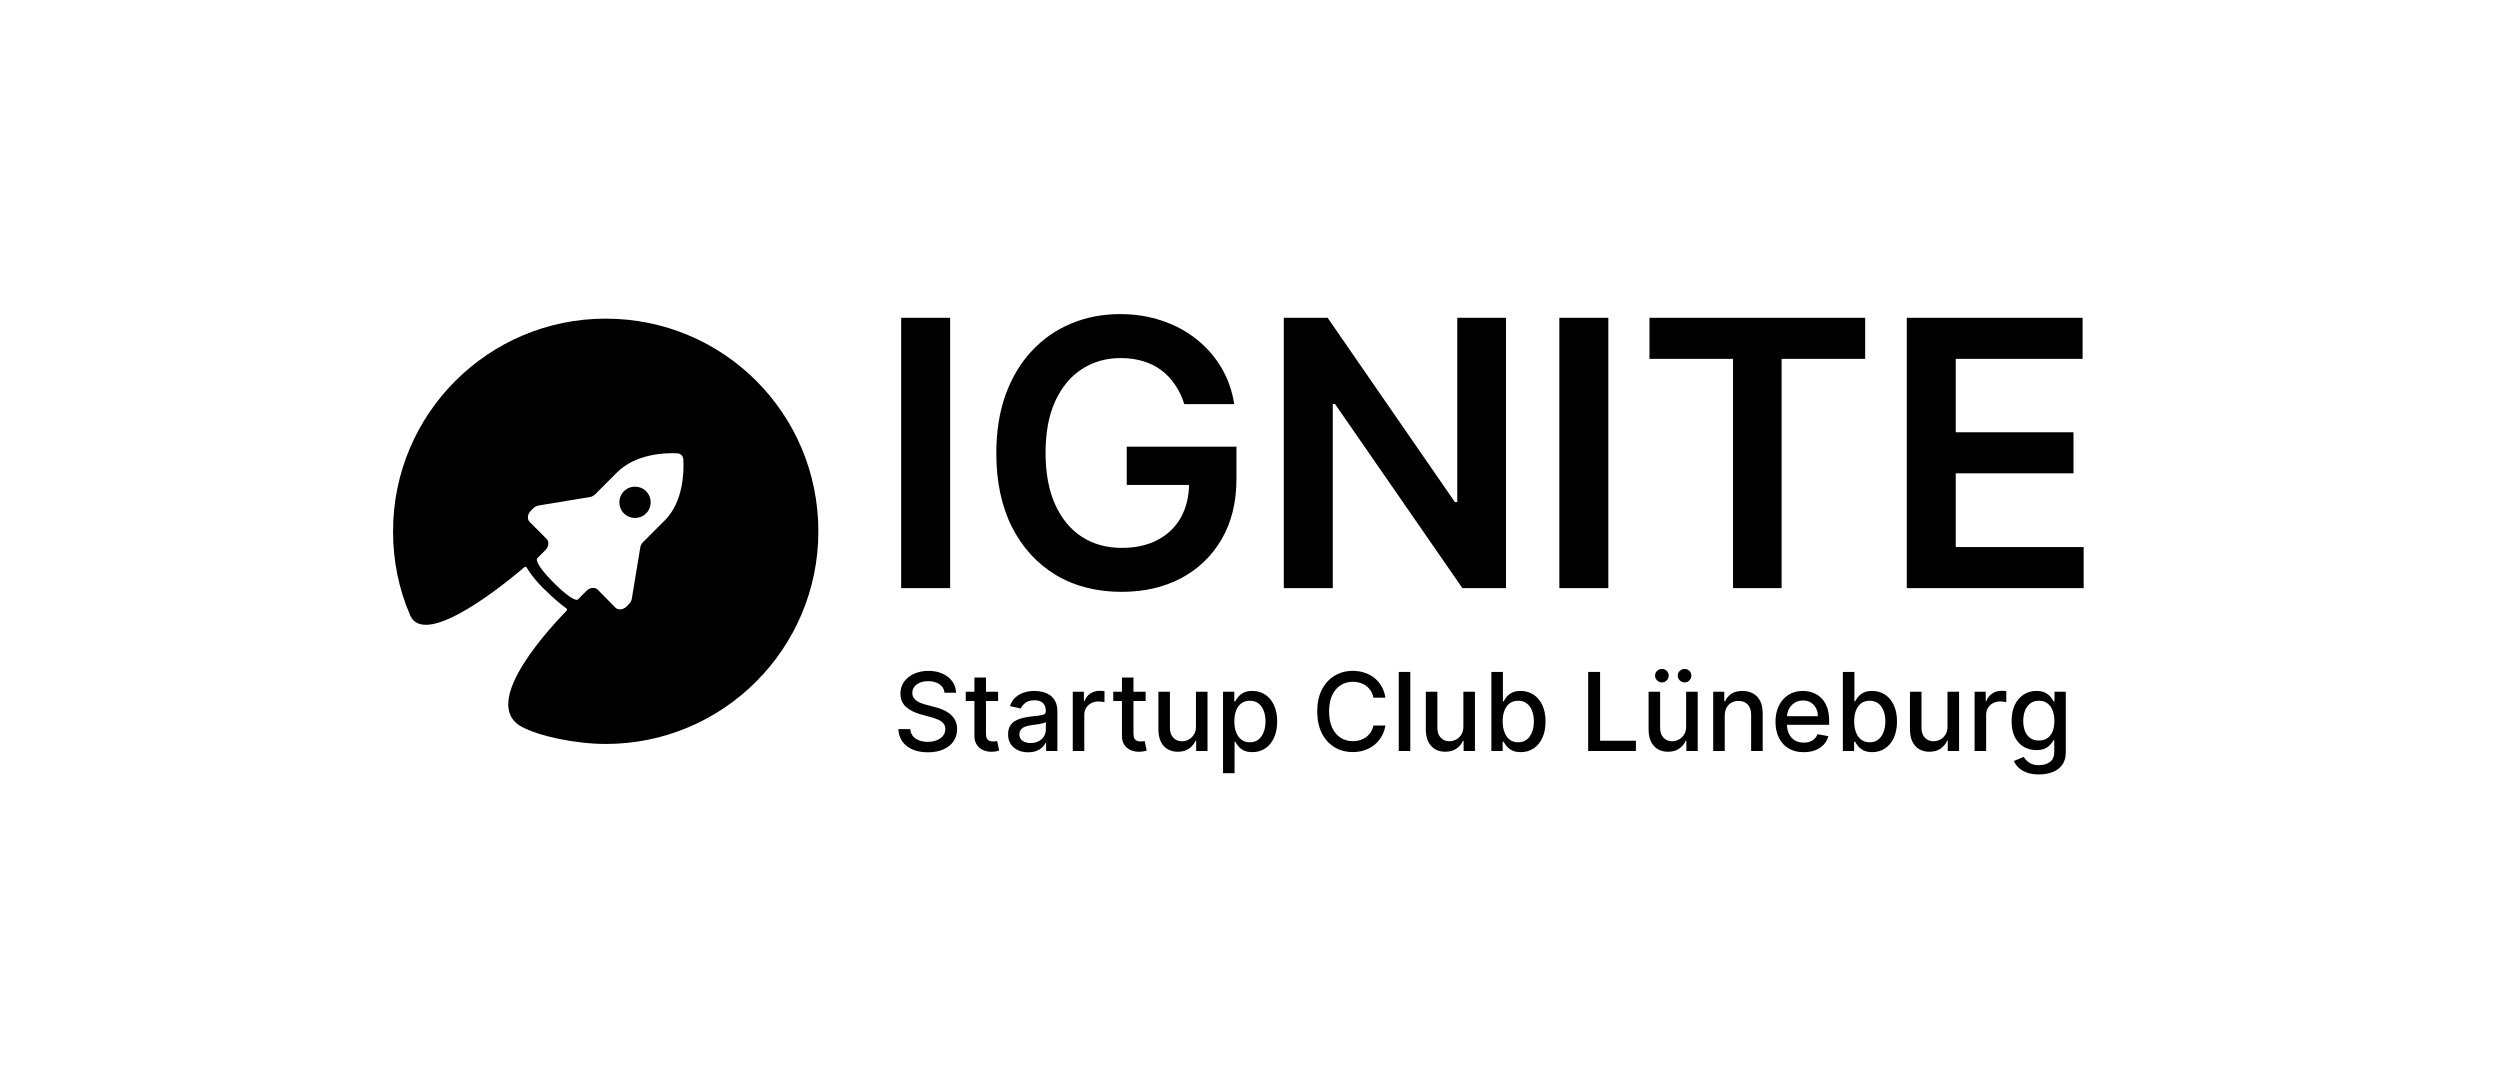
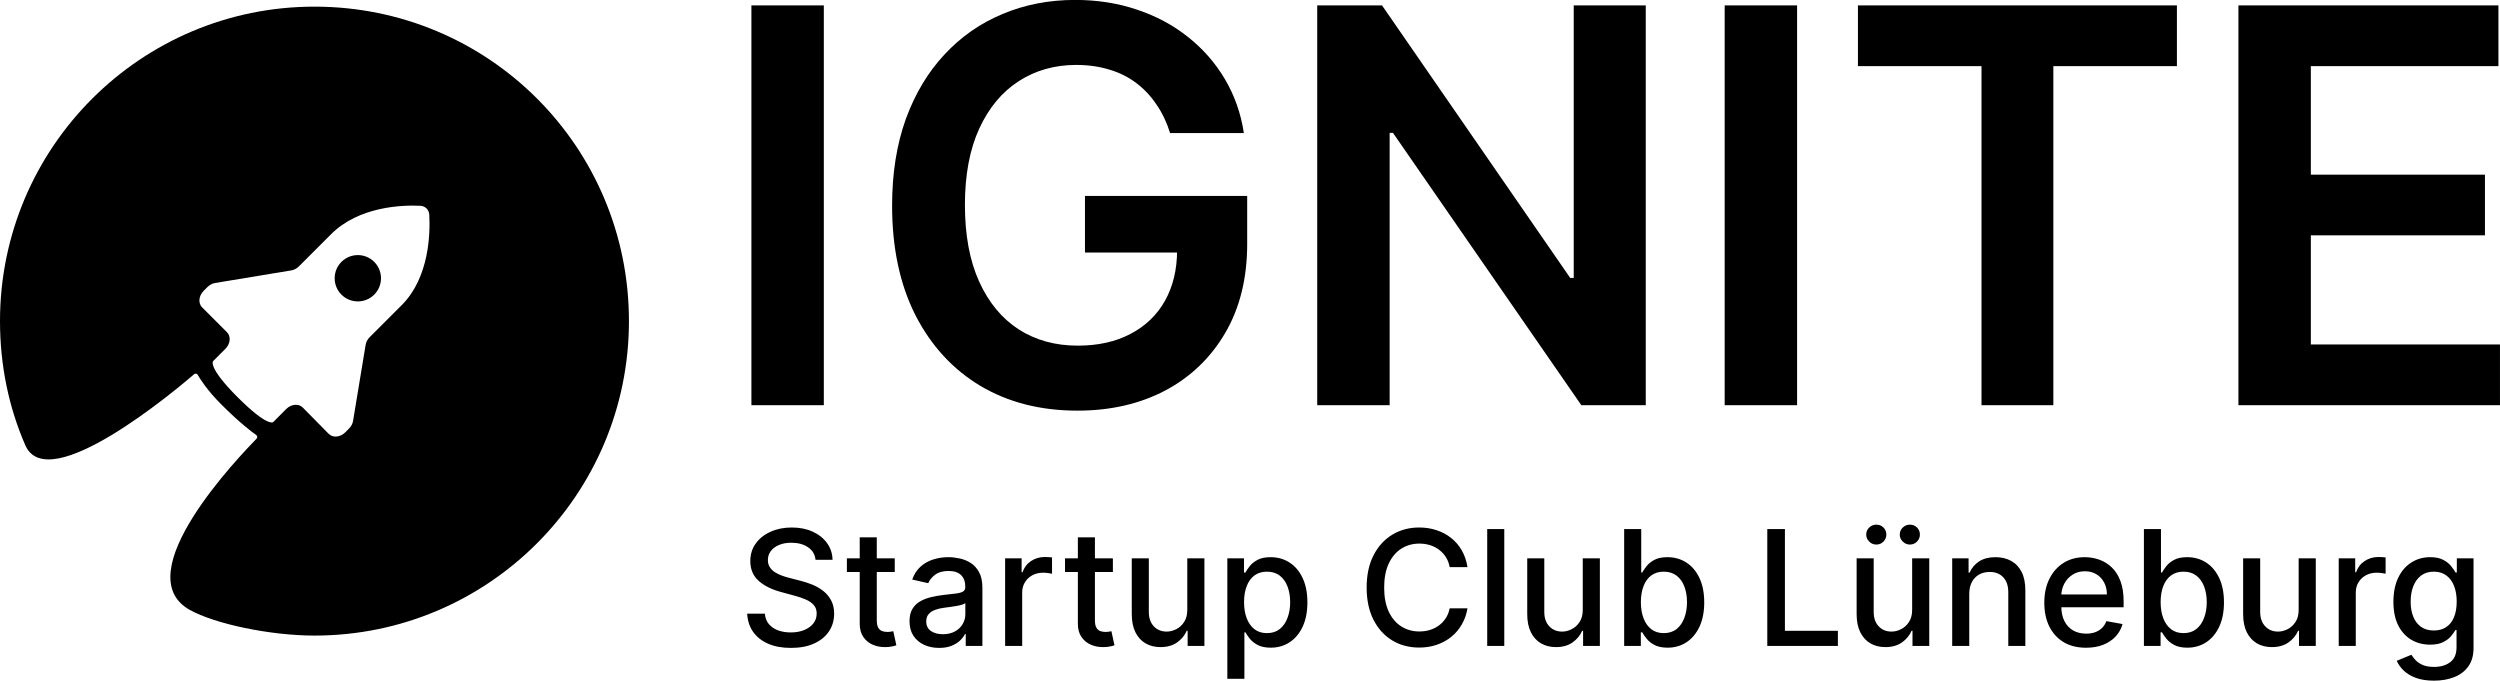
- <svg xmlns="http://www.w3.org/2000/svg" width="1781" height="768" viewBox="0 0 1781 768" fill="none">
+ <svg xmlns="http://www.w3.org/2000/svg" width="1204.4" height="328" viewBox="280 223.8 1204.4 328" fill="none">
  <path d="M672.894 493.487C672.601 490.885 671.391 488.869 669.265 487.439C667.139 485.991 664.463 485.267 661.237 485.267C658.928 485.267 656.93 485.634 655.244 486.367C653.558 487.082 652.248 488.072 651.313 489.336C650.397 490.583 649.938 492.003 649.938 493.597C649.938 494.935 650.25 496.09 650.873 497.061C651.515 498.033 652.348 498.848 653.375 499.508C654.419 500.15 655.537 500.69 656.729 501.13C657.92 501.552 659.066 501.9 660.165 502.175L665.664 503.604C667.46 504.044 669.302 504.64 671.189 505.391C673.077 506.143 674.828 507.133 676.44 508.36C678.053 509.588 679.354 511.11 680.344 512.924C681.352 514.739 681.856 516.91 681.856 519.44C681.856 522.629 681.031 525.46 679.382 527.935C677.751 530.409 675.377 532.361 672.262 533.79C669.164 535.22 665.416 535.935 661.017 535.935C656.802 535.935 653.155 535.266 650.076 533.928C646.997 532.59 644.587 530.693 642.845 528.237C641.104 525.763 640.142 522.83 639.959 519.44H648.481C648.646 521.474 649.306 523.169 650.461 524.526C651.634 525.864 653.127 526.862 654.942 527.522C656.775 528.164 658.781 528.484 660.963 528.484C663.363 528.484 665.499 528.109 667.368 527.357C669.256 526.588 670.74 525.525 671.822 524.168C672.903 522.794 673.444 521.19 673.444 519.357C673.444 517.689 672.967 516.324 672.014 515.261C671.079 514.198 669.806 513.318 668.193 512.622C666.598 511.925 664.793 511.311 662.777 510.78L656.124 508.965C651.615 507.737 648.041 505.932 645.402 503.549C642.781 501.167 641.471 498.014 641.471 494.092C641.471 490.848 642.351 488.017 644.11 485.597C645.87 483.178 648.252 481.299 651.258 479.962C654.264 478.605 657.654 477.927 661.43 477.927C665.242 477.927 668.605 478.596 671.519 479.934C674.452 481.272 676.761 483.114 678.447 485.46C680.133 487.788 681.013 490.463 681.086 493.487H672.894ZM711.059 492.773V499.371H687.994V492.773H711.059ZM694.179 482.656H702.399V522.601C702.399 524.196 702.638 525.396 703.114 526.203C703.591 526.991 704.205 527.531 704.956 527.825C705.726 528.1 706.56 528.237 707.458 528.237C708.118 528.237 708.695 528.191 709.19 528.1C709.685 528.008 710.07 527.935 710.345 527.88L711.829 534.67C711.353 534.853 710.674 535.037 709.795 535.22C708.915 535.422 707.815 535.532 706.496 535.55C704.333 535.586 702.317 535.202 700.448 534.395C698.578 533.589 697.066 532.342 695.911 530.656C694.757 528.97 694.179 526.853 694.179 524.306V482.656ZM732.441 535.935C729.765 535.935 727.346 535.44 725.183 534.45C723.021 533.442 721.307 531.985 720.042 530.079C718.796 528.173 718.173 525.836 718.173 523.069C718.173 520.686 718.631 518.725 719.547 517.185C720.464 515.646 721.701 514.427 723.259 513.529C724.817 512.631 726.558 511.953 728.482 511.495C730.407 511.036 732.368 510.688 734.365 510.45C736.895 510.157 738.947 509.918 740.524 509.735C742.1 509.533 743.245 509.213 743.96 508.773C744.675 508.333 745.032 507.618 745.032 506.629V506.436C745.032 504.035 744.354 502.175 742.998 500.855C741.66 499.536 739.662 498.876 737.005 498.876C734.237 498.876 732.056 499.49 730.462 500.718C728.885 501.927 727.795 503.275 727.19 504.759L719.465 503C720.381 500.434 721.719 498.363 723.479 496.786C725.257 495.192 727.3 494.037 729.609 493.323C731.919 492.589 734.347 492.223 736.895 492.223C738.581 492.223 740.368 492.424 742.256 492.828C744.162 493.213 745.939 493.927 747.589 494.972C749.257 496.017 750.622 497.51 751.685 499.453C752.748 501.378 753.28 503.879 753.28 506.958V535H745.252V529.227H744.922C744.391 530.29 743.594 531.334 742.531 532.361C741.467 533.387 740.102 534.239 738.434 534.918C736.766 535.596 734.769 535.935 732.441 535.935ZM734.228 529.337C736.501 529.337 738.443 528.888 740.056 527.99C741.687 527.092 742.925 525.919 743.768 524.471C744.629 523.004 745.06 521.437 745.06 519.77V514.326C744.767 514.619 744.198 514.894 743.355 515.151C742.531 515.389 741.587 515.6 740.524 515.783C739.461 515.948 738.425 516.104 737.417 516.251C736.409 516.379 735.566 516.489 734.888 516.581C733.293 516.782 731.836 517.121 730.517 517.598C729.215 518.074 728.171 518.762 727.383 519.66C726.613 520.539 726.228 521.712 726.228 523.179C726.228 525.213 726.979 526.752 728.482 527.797C729.985 528.824 731.9 529.337 734.228 529.337ZM764.228 535V492.773H772.173V499.481H772.613C773.383 497.208 774.739 495.421 776.682 494.12C778.643 492.8 780.861 492.14 783.335 492.14C783.848 492.14 784.453 492.159 785.15 492.195C785.864 492.232 786.423 492.278 786.827 492.333V500.195C786.497 500.104 785.91 500.003 785.067 499.893C784.224 499.765 783.381 499.701 782.538 499.701C780.595 499.701 778.863 500.113 777.342 500.938C775.839 501.744 774.648 502.871 773.768 504.319C772.888 505.749 772.448 507.38 772.448 509.213V535H764.228ZM816.147 492.773V499.371H793.081V492.773H816.147ZM799.267 482.656H807.487V522.601C807.487 524.196 807.725 525.396 808.201 526.203C808.678 526.991 809.292 527.531 810.043 527.825C810.813 528.1 811.647 528.237 812.545 528.237C813.205 528.237 813.782 528.191 814.277 528.1C814.772 528.008 815.157 527.935 815.432 527.88L816.916 534.67C816.44 534.853 815.762 535.037 814.882 535.22C814.002 535.422 812.903 535.532 811.583 535.55C809.42 535.586 807.404 535.202 805.535 534.395C803.665 533.589 802.153 532.342 800.999 530.656C799.844 528.97 799.267 526.853 799.267 524.306V482.656ZM851.989 517.488V492.773H860.236V535H852.154V527.687H851.714C850.743 529.942 849.185 531.82 847.04 533.323C844.914 534.808 842.266 535.55 839.095 535.55C836.383 535.55 833.982 534.954 831.892 533.763C829.821 532.553 828.19 530.766 826.999 528.402C825.826 526.038 825.239 523.114 825.239 519.632V492.773H833.459V518.642C833.459 521.52 834.257 523.811 835.851 525.515C837.446 527.22 839.517 528.072 842.064 528.072C843.604 528.072 845.134 527.687 846.656 526.917C848.195 526.148 849.469 524.984 850.477 523.426C851.503 521.868 852.007 519.889 851.989 517.488ZM871.281 550.835V492.773H879.309V499.618H879.996C880.473 498.738 881.16 497.721 882.058 496.567C882.956 495.412 884.202 494.404 885.797 493.542C887.391 492.663 889.499 492.223 892.12 492.223C895.529 492.223 898.571 493.084 901.247 494.807C903.923 496.53 906.022 499.013 907.543 502.257C909.082 505.501 909.852 509.405 909.852 513.969C909.852 518.532 909.092 522.445 907.57 525.708C906.049 528.952 903.96 531.454 901.302 533.213C898.645 534.954 895.611 535.825 892.202 535.825C889.637 535.825 887.538 535.394 885.907 534.533C884.294 533.671 883.029 532.663 882.113 531.509C881.197 530.354 880.491 529.328 879.996 528.429H879.501V550.835H871.281ZM879.336 513.886C879.336 516.855 879.767 519.458 880.628 521.694C881.49 523.93 882.736 525.68 884.367 526.945C885.998 528.191 887.996 528.814 890.36 528.814C892.816 528.814 894.869 528.164 896.519 526.862C898.168 525.543 899.414 523.756 900.258 521.502C901.119 519.247 901.55 516.709 901.55 513.886C901.55 511.101 901.128 508.599 900.285 506.381C899.46 504.163 898.214 502.413 896.546 501.13C894.897 499.847 892.835 499.206 890.36 499.206C887.978 499.206 885.962 499.82 884.312 501.048C882.681 502.276 881.444 503.989 880.601 506.189C879.758 508.388 879.336 510.954 879.336 513.886ZM986.973 497.006H978.396C978.066 495.174 977.452 493.561 976.554 492.168C975.656 490.775 974.556 489.593 973.255 488.621C971.954 487.65 970.497 486.917 968.884 486.422C967.289 485.927 965.594 485.68 963.798 485.68C960.554 485.68 957.649 486.495 955.083 488.127C952.535 489.758 950.519 492.15 949.035 495.302C947.569 498.454 946.835 502.303 946.835 506.848C946.835 511.43 947.569 515.298 949.035 518.45C950.519 521.602 952.545 523.985 955.11 525.598C957.676 527.211 960.563 528.017 963.77 528.017C965.548 528.017 967.234 527.779 968.829 527.302C970.442 526.807 971.899 526.084 973.2 525.13C974.501 524.177 975.601 523.014 976.499 521.639C977.415 520.246 978.048 518.652 978.396 516.855L986.973 516.883C986.515 519.65 985.626 522.198 984.307 524.526C983.005 526.835 981.328 528.833 979.276 530.519C977.241 532.187 974.914 533.479 972.293 534.395C969.672 535.312 966.813 535.77 963.715 535.77C958.84 535.77 954.496 534.615 950.684 532.306C946.872 529.978 943.866 526.652 941.667 522.326C939.486 518.001 938.395 512.842 938.395 506.848C938.395 500.837 939.495 495.678 941.694 491.371C943.894 487.045 946.9 483.728 950.712 481.419C954.524 479.091 958.858 477.927 963.715 477.927C966.703 477.927 969.489 478.358 972.073 479.219C974.675 480.062 977.012 481.309 979.083 482.958C981.154 484.589 982.868 486.587 984.224 488.951C985.58 491.297 986.497 493.982 986.973 497.006ZM1004.7 478.697V535H996.479V478.697H1004.7ZM1042.51 517.488V492.773H1050.75V535H1042.67V527.687H1042.23C1041.26 529.942 1039.7 531.82 1037.56 533.323C1035.43 534.808 1032.78 535.55 1029.61 535.55C1026.9 535.55 1024.5 534.954 1022.41 533.763C1020.34 532.553 1018.71 530.766 1017.52 528.402C1016.34 526.038 1015.76 523.114 1015.76 519.632V492.773H1023.98V518.642C1023.98 521.52 1024.77 523.811 1026.37 525.515C1027.96 527.22 1030.03 528.072 1032.58 528.072C1034.12 528.072 1035.65 527.687 1037.17 526.917C1038.71 526.148 1039.99 524.984 1040.99 523.426C1042.02 521.868 1042.53 519.889 1042.51 517.488ZM1062.46 535V478.697H1070.68V499.618H1071.17C1071.65 498.738 1072.34 497.721 1073.24 496.567C1074.13 495.412 1075.38 494.404 1076.97 493.542C1078.57 492.663 1080.68 492.223 1083.3 492.223C1086.71 492.223 1089.75 493.084 1092.42 494.807C1095.1 496.53 1097.2 499.013 1098.72 502.257C1100.26 505.501 1101.03 509.405 1101.03 513.969C1101.03 518.532 1100.27 522.445 1098.75 525.708C1097.23 528.952 1095.14 531.454 1092.48 533.213C1089.82 534.954 1086.79 535.825 1083.38 535.825C1080.81 535.825 1078.72 535.394 1077.08 534.533C1075.47 533.671 1074.21 532.663 1073.29 531.509C1072.37 530.354 1071.67 529.328 1071.17 528.429H1070.49V535H1062.46ZM1070.51 513.886C1070.51 516.855 1070.94 519.458 1071.81 521.694C1072.67 523.93 1073.91 525.68 1075.54 526.945C1077.18 528.191 1079.17 528.814 1081.54 528.814C1083.99 528.814 1086.05 528.164 1087.7 526.862C1089.35 525.543 1090.59 523.756 1091.44 521.502C1092.3 519.247 1092.73 516.709 1092.73 513.886C1092.73 511.101 1092.31 508.599 1091.46 506.381C1090.64 504.163 1089.39 502.413 1087.72 501.13C1086.07 499.847 1084.01 499.206 1081.54 499.206C1079.16 499.206 1077.14 499.82 1075.49 501.048C1073.86 502.276 1072.62 503.989 1071.78 506.189C1070.94 508.388 1070.51 510.954 1070.51 513.886ZM1131.41 535V478.697H1139.9V527.687H1165.42V535H1131.41ZM1201.2 517.488V492.773H1209.44V535H1201.36V527.687H1200.92C1199.95 529.942 1198.39 531.82 1196.25 533.323C1194.12 534.808 1191.47 535.55 1188.3 535.55C1185.59 535.55 1183.19 534.954 1181.1 533.763C1179.03 532.553 1177.4 530.766 1176.21 528.402C1175.03 526.038 1174.45 523.114 1174.45 519.632V492.773H1182.67V518.642C1182.67 521.52 1183.46 523.811 1185.06 525.515C1186.65 527.22 1188.72 528.072 1191.27 528.072C1192.81 528.072 1194.34 527.687 1195.86 526.917C1197.4 526.148 1198.68 524.984 1199.68 523.426C1200.71 521.868 1201.21 519.889 1201.2 517.488ZM1183.93 486.147C1182.63 486.147 1181.49 485.671 1180.52 484.718C1179.55 483.746 1179.07 482.628 1179.07 481.364C1179.07 479.989 1179.55 478.844 1180.52 477.927C1181.49 477.011 1182.63 476.553 1183.93 476.553C1185.31 476.553 1186.45 477.011 1187.37 477.927C1188.3 478.844 1188.77 479.989 1188.77 481.364C1188.77 482.628 1188.3 483.746 1187.37 484.718C1186.45 485.671 1185.31 486.147 1183.93 486.147ZM1200.1 486.147C1198.79 486.147 1197.66 485.671 1196.69 484.718C1195.72 483.746 1195.23 482.628 1195.23 481.364C1195.23 479.989 1195.72 478.844 1196.69 477.927C1197.66 477.011 1198.79 476.553 1200.1 476.553C1201.47 476.553 1202.62 477.011 1203.53 477.927C1204.47 478.844 1204.93 479.989 1204.93 481.364C1204.93 482.628 1204.47 483.746 1203.53 484.718C1202.62 485.671 1201.47 486.147 1200.1 486.147ZM1228.71 509.928V535H1220.49V492.773H1228.38V499.646H1228.9C1229.87 497.41 1231.39 495.613 1233.46 494.257C1235.55 492.901 1238.18 492.223 1241.35 492.223C1244.23 492.223 1246.75 492.828 1248.91 494.037C1251.08 495.229 1252.75 497.006 1253.95 499.371C1255.14 501.735 1255.73 504.658 1255.73 508.141V535H1247.51V509.13C1247.51 506.07 1246.72 503.678 1245.12 501.955C1243.53 500.214 1241.34 499.343 1238.55 499.343C1236.64 499.343 1234.95 499.756 1233.46 500.58C1232 501.405 1230.83 502.615 1229.97 504.209C1229.13 505.785 1228.71 507.692 1228.71 509.928ZM1284.96 535.852C1280.8 535.852 1277.21 534.963 1274.21 533.186C1271.22 531.389 1268.91 528.869 1267.28 525.625C1265.67 522.363 1264.86 518.542 1264.86 514.161C1264.86 509.836 1265.67 506.024 1267.28 502.725C1268.91 499.426 1271.18 496.851 1274.1 495C1277.03 493.148 1280.46 492.223 1284.38 492.223C1286.76 492.223 1289.07 492.617 1291.31 493.405C1293.54 494.193 1295.55 495.43 1297.33 497.116C1299.11 498.803 1300.51 500.993 1301.53 503.687C1302.56 506.363 1303.07 509.616 1303.07 513.446V516.361H1269.51V510.202H1295.02C1295.02 508.04 1294.58 506.125 1293.7 504.457C1292.82 502.771 1291.58 501.442 1289.99 500.47C1288.41 499.499 1286.56 499.013 1284.43 499.013C1282.12 499.013 1280.11 499.581 1278.39 500.718C1276.68 501.836 1275.36 503.302 1274.43 505.116C1273.51 506.913 1273.05 508.865 1273.05 510.972V515.783C1273.05 518.606 1273.55 521.007 1274.54 522.986C1275.55 524.966 1276.95 526.478 1278.74 527.522C1280.54 528.549 1282.64 529.062 1285.04 529.062C1286.6 529.062 1288.02 528.842 1289.3 528.402C1290.58 527.944 1291.69 527.266 1292.63 526.368C1293.56 525.47 1294.28 524.361 1294.77 523.041L1302.55 524.443C1301.93 526.734 1300.81 528.741 1299.2 530.464C1297.6 532.168 1295.6 533.497 1293.18 534.45C1290.78 535.385 1288.04 535.852 1284.96 535.852ZM1312.85 535V478.697H1321.07V499.618H1321.57C1322.05 498.738 1322.73 497.721 1323.63 496.567C1324.53 495.412 1325.77 494.404 1327.37 493.542C1328.96 492.663 1331.07 492.223 1333.69 492.223C1337.1 492.223 1340.14 493.084 1342.82 494.807C1345.5 496.53 1347.59 499.013 1349.12 502.257C1350.65 505.501 1351.42 509.405 1351.42 513.969C1351.42 518.532 1350.66 522.445 1349.14 525.708C1347.62 528.952 1345.53 531.454 1342.87 533.213C1340.22 534.954 1337.18 535.825 1333.77 535.825C1331.21 535.825 1329.11 535.394 1327.48 534.533C1325.87 533.671 1324.6 532.663 1323.69 531.509C1322.77 530.354 1322.06 529.328 1321.57 528.429H1320.88V535H1312.85ZM1320.91 513.886C1320.91 516.855 1321.34 519.458 1322.2 521.694C1323.06 523.93 1324.31 525.68 1325.94 526.945C1327.57 528.191 1329.57 528.814 1331.93 528.814C1334.39 528.814 1336.44 528.164 1338.09 526.862C1339.74 525.543 1340.99 523.756 1341.83 521.502C1342.69 519.247 1343.12 516.709 1343.12 513.886C1343.12 511.101 1342.7 508.599 1341.86 506.381C1341.03 504.163 1339.79 502.413 1338.12 501.13C1336.47 499.847 1334.41 499.206 1331.93 499.206C1329.55 499.206 1327.53 499.82 1325.88 501.048C1324.25 502.276 1323.02 503.989 1322.17 506.189C1321.33 508.388 1320.91 510.954 1320.91 513.886ZM1387.4 517.488V492.773H1395.65V535H1387.57V527.687H1387.13C1386.16 529.942 1384.6 531.82 1382.46 533.323C1380.33 534.808 1377.68 535.55 1374.51 535.55C1371.8 535.55 1369.4 534.954 1367.31 533.763C1365.24 532.553 1363.61 530.766 1362.41 528.402C1361.24 526.038 1360.65 523.114 1360.65 519.632V492.773H1368.87V518.642C1368.87 521.52 1369.67 523.811 1371.27 525.515C1372.86 527.22 1374.93 528.072 1377.48 528.072C1379.02 528.072 1380.55 527.687 1382.07 526.917C1383.61 526.148 1384.88 524.984 1385.89 523.426C1386.92 521.868 1387.42 519.889 1387.4 517.488ZM1406.7 535V492.773H1414.64V499.481H1415.08C1415.85 497.208 1417.21 495.421 1419.15 494.12C1421.11 492.8 1423.33 492.14 1425.8 492.14C1426.32 492.14 1426.92 492.159 1427.62 492.195C1428.33 492.232 1428.89 492.278 1429.29 492.333V500.195C1428.97 500.104 1428.38 500.003 1427.54 499.893C1426.69 499.765 1425.85 499.701 1425.01 499.701C1423.06 499.701 1421.33 500.113 1419.81 500.938C1418.31 501.744 1417.12 502.871 1416.24 504.319C1415.36 505.749 1414.92 507.38 1414.92 509.213V535H1406.7ZM1452.6 551.715C1449.25 551.715 1446.36 551.275 1443.94 550.395C1441.54 549.516 1439.58 548.352 1438.06 546.904C1436.54 545.456 1435.4 543.871 1434.65 542.148L1441.71 539.234C1442.21 540.04 1442.87 540.892 1443.69 541.79C1444.54 542.707 1445.67 543.486 1447.1 544.127C1448.55 544.769 1450.41 545.089 1452.68 545.089C1455.8 545.089 1458.37 544.329 1460.41 542.808C1462.44 541.305 1463.46 538.904 1463.46 535.605V527.302H1462.94C1462.44 528.2 1461.73 529.199 1460.79 530.299C1459.88 531.399 1458.61 532.352 1457 533.158C1455.39 533.964 1453.29 534.368 1450.7 534.368C1447.37 534.368 1444.36 533.589 1441.69 532.031C1439.03 530.455 1436.92 528.136 1435.36 525.075C1433.82 521.996 1433.05 518.212 1433.05 513.721C1433.05 509.231 1433.82 505.382 1435.34 502.175C1436.88 498.967 1438.98 496.512 1441.66 494.807C1444.34 493.084 1447.37 492.223 1450.76 492.223C1453.38 492.223 1455.5 492.663 1457.11 493.542C1458.72 494.404 1459.98 495.412 1460.88 496.567C1461.79 497.721 1462.5 498.738 1462.99 499.618H1463.6V492.773H1471.65V535.935C1471.65 539.564 1470.81 542.542 1469.12 544.87C1467.44 547.197 1465.16 548.92 1462.28 550.038C1459.42 551.156 1456.19 551.715 1452.6 551.715ZM1452.52 527.55C1454.88 527.55 1456.88 527 1458.51 525.9C1460.16 524.782 1461.41 523.188 1462.25 521.117C1463.11 519.027 1463.54 516.526 1463.54 513.611C1463.54 510.771 1463.12 508.269 1462.28 506.106C1461.44 503.943 1460.2 502.257 1458.57 501.048C1456.94 499.82 1454.92 499.206 1452.52 499.206C1450.04 499.206 1447.98 499.847 1446.33 501.13C1444.68 502.395 1443.44 504.118 1442.59 506.299C1441.77 508.48 1441.36 510.917 1441.36 513.611C1441.36 516.379 1441.78 518.807 1442.62 520.897C1443.46 522.986 1444.71 524.617 1446.36 525.79C1448.03 526.963 1450.08 527.55 1452.52 527.55Z" fill="black" />
  <path d="M431.5 227C347.831 227 280 294.829 280 378.496C280 399.73 284.217 420.011 292.199 438.309C303.143 463.409 364.665 411.712 373.542 404.073C374.078 403.613 374.906 403.747 375.257 404.366C376.563 406.65 379.951 411.971 386.586 418.606C395.397 427.416 401.17 431.792 403.462 433.39C404.031 433.791 404.115 434.594 403.63 435.096C395.581 443.438 340.51 500.323 371.4 517.609C383.465 524.361 410.148 530 431.5 530C515.169 530 583 462.171 583 378.504C583 294.586 515.42 227 431.5 227ZM473.569 370.757L458.107 386.218C457.069 387.256 456.375 388.569 456.149 389.925L450.091 426.579C449.865 427.935 449.171 429.248 448.133 430.286L446.326 432.093C443.917 434.502 440.327 434.812 438.336 432.787L425.877 420.145C423.878 418.112 420.272 418.438 417.862 420.865L411.637 427.14C411.637 427.14 409.11 429.792 394.46 415.142C379.834 400.517 382.671 397.764 382.671 397.764L388.619 391.816C391.021 389.414 391.339 385.85 389.339 383.85L377.383 371.894C375.383 369.895 375.701 366.322 378.102 363.929L379.943 362.089C380.98 361.051 382.294 360.357 383.65 360.131L420.305 354.073C421.66 353.848 422.974 353.153 424.012 352.116L439.474 336.654C452.928 323.2 473.728 322.539 482.429 322.933C484.898 323.041 486.68 324.815 486.814 327.283C487.291 336.127 486.872 357.462 473.569 370.757Z" fill="black" />
  <path d="M444.494 349.957C440.135 354.316 440.135 361.386 444.494 365.745C448.853 370.104 455.923 370.104 460.282 365.745C464.641 361.386 464.641 354.316 460.282 349.957C455.923 345.598 448.853 345.598 444.494 349.957Z" fill="black" />
  <path d="M676.887 226.398V419H641.997V226.398H676.887ZM843.697 287.903C842.13 282.824 839.967 278.279 837.208 274.266C834.513 270.191 831.252 266.712 827.428 263.828C823.666 260.944 819.34 258.781 814.45 257.339C809.56 255.834 804.23 255.082 798.462 255.082C788.118 255.082 778.901 257.683 770.813 262.887C762.726 268.091 756.362 275.74 751.723 285.834C747.146 295.865 744.857 308.091 744.857 322.511C744.857 337.056 747.146 349.376 751.723 359.47C756.299 369.564 762.663 377.245 770.813 382.511C778.964 387.715 788.431 390.317 799.215 390.317C808.995 390.317 817.459 388.436 824.607 384.674C831.817 380.912 837.365 375.583 841.252 368.687C845.139 361.727 847.083 353.577 847.083 344.235L854.983 345.458H802.694V318.185H880.845V341.32C880.845 357.809 877.334 372.072 870.312 384.11C863.29 396.147 853.635 405.426 841.346 411.947C829.058 418.404 814.951 421.633 799.027 421.633C781.284 421.633 765.704 417.652 752.287 409.69C738.933 401.665 728.494 390.285 720.97 375.552C713.509 360.755 709.779 343.201 709.779 322.887C709.779 307.339 711.973 293.451 716.362 281.226C720.813 269 727.02 258.624 734.983 250.097C742.945 241.508 752.287 234.987 763.008 230.536C773.729 226.022 785.39 223.765 797.992 223.765C808.65 223.765 818.588 225.332 827.804 228.467C837.02 231.539 845.202 235.928 852.35 241.633C859.56 247.339 865.484 254.11 870.124 261.947C874.763 269.784 877.804 278.436 879.246 287.903H843.697ZM1072.86 226.398V419H1041.82L951.072 287.809H949.473V419H914.583V226.398H945.806L1036.46 357.683H1038.16V226.398H1072.86ZM1145.77 226.398V419H1110.88V226.398H1145.77ZM1175.08 255.646V226.398H1328.75V255.646H1269.22V419H1234.61V255.646H1175.08ZM1358.38 419V226.398H1483.64V255.646H1393.27V307.934H1477.15V337.182H1393.27V389.752H1484.39V419H1358.38Z" fill="black" />
</svg>
